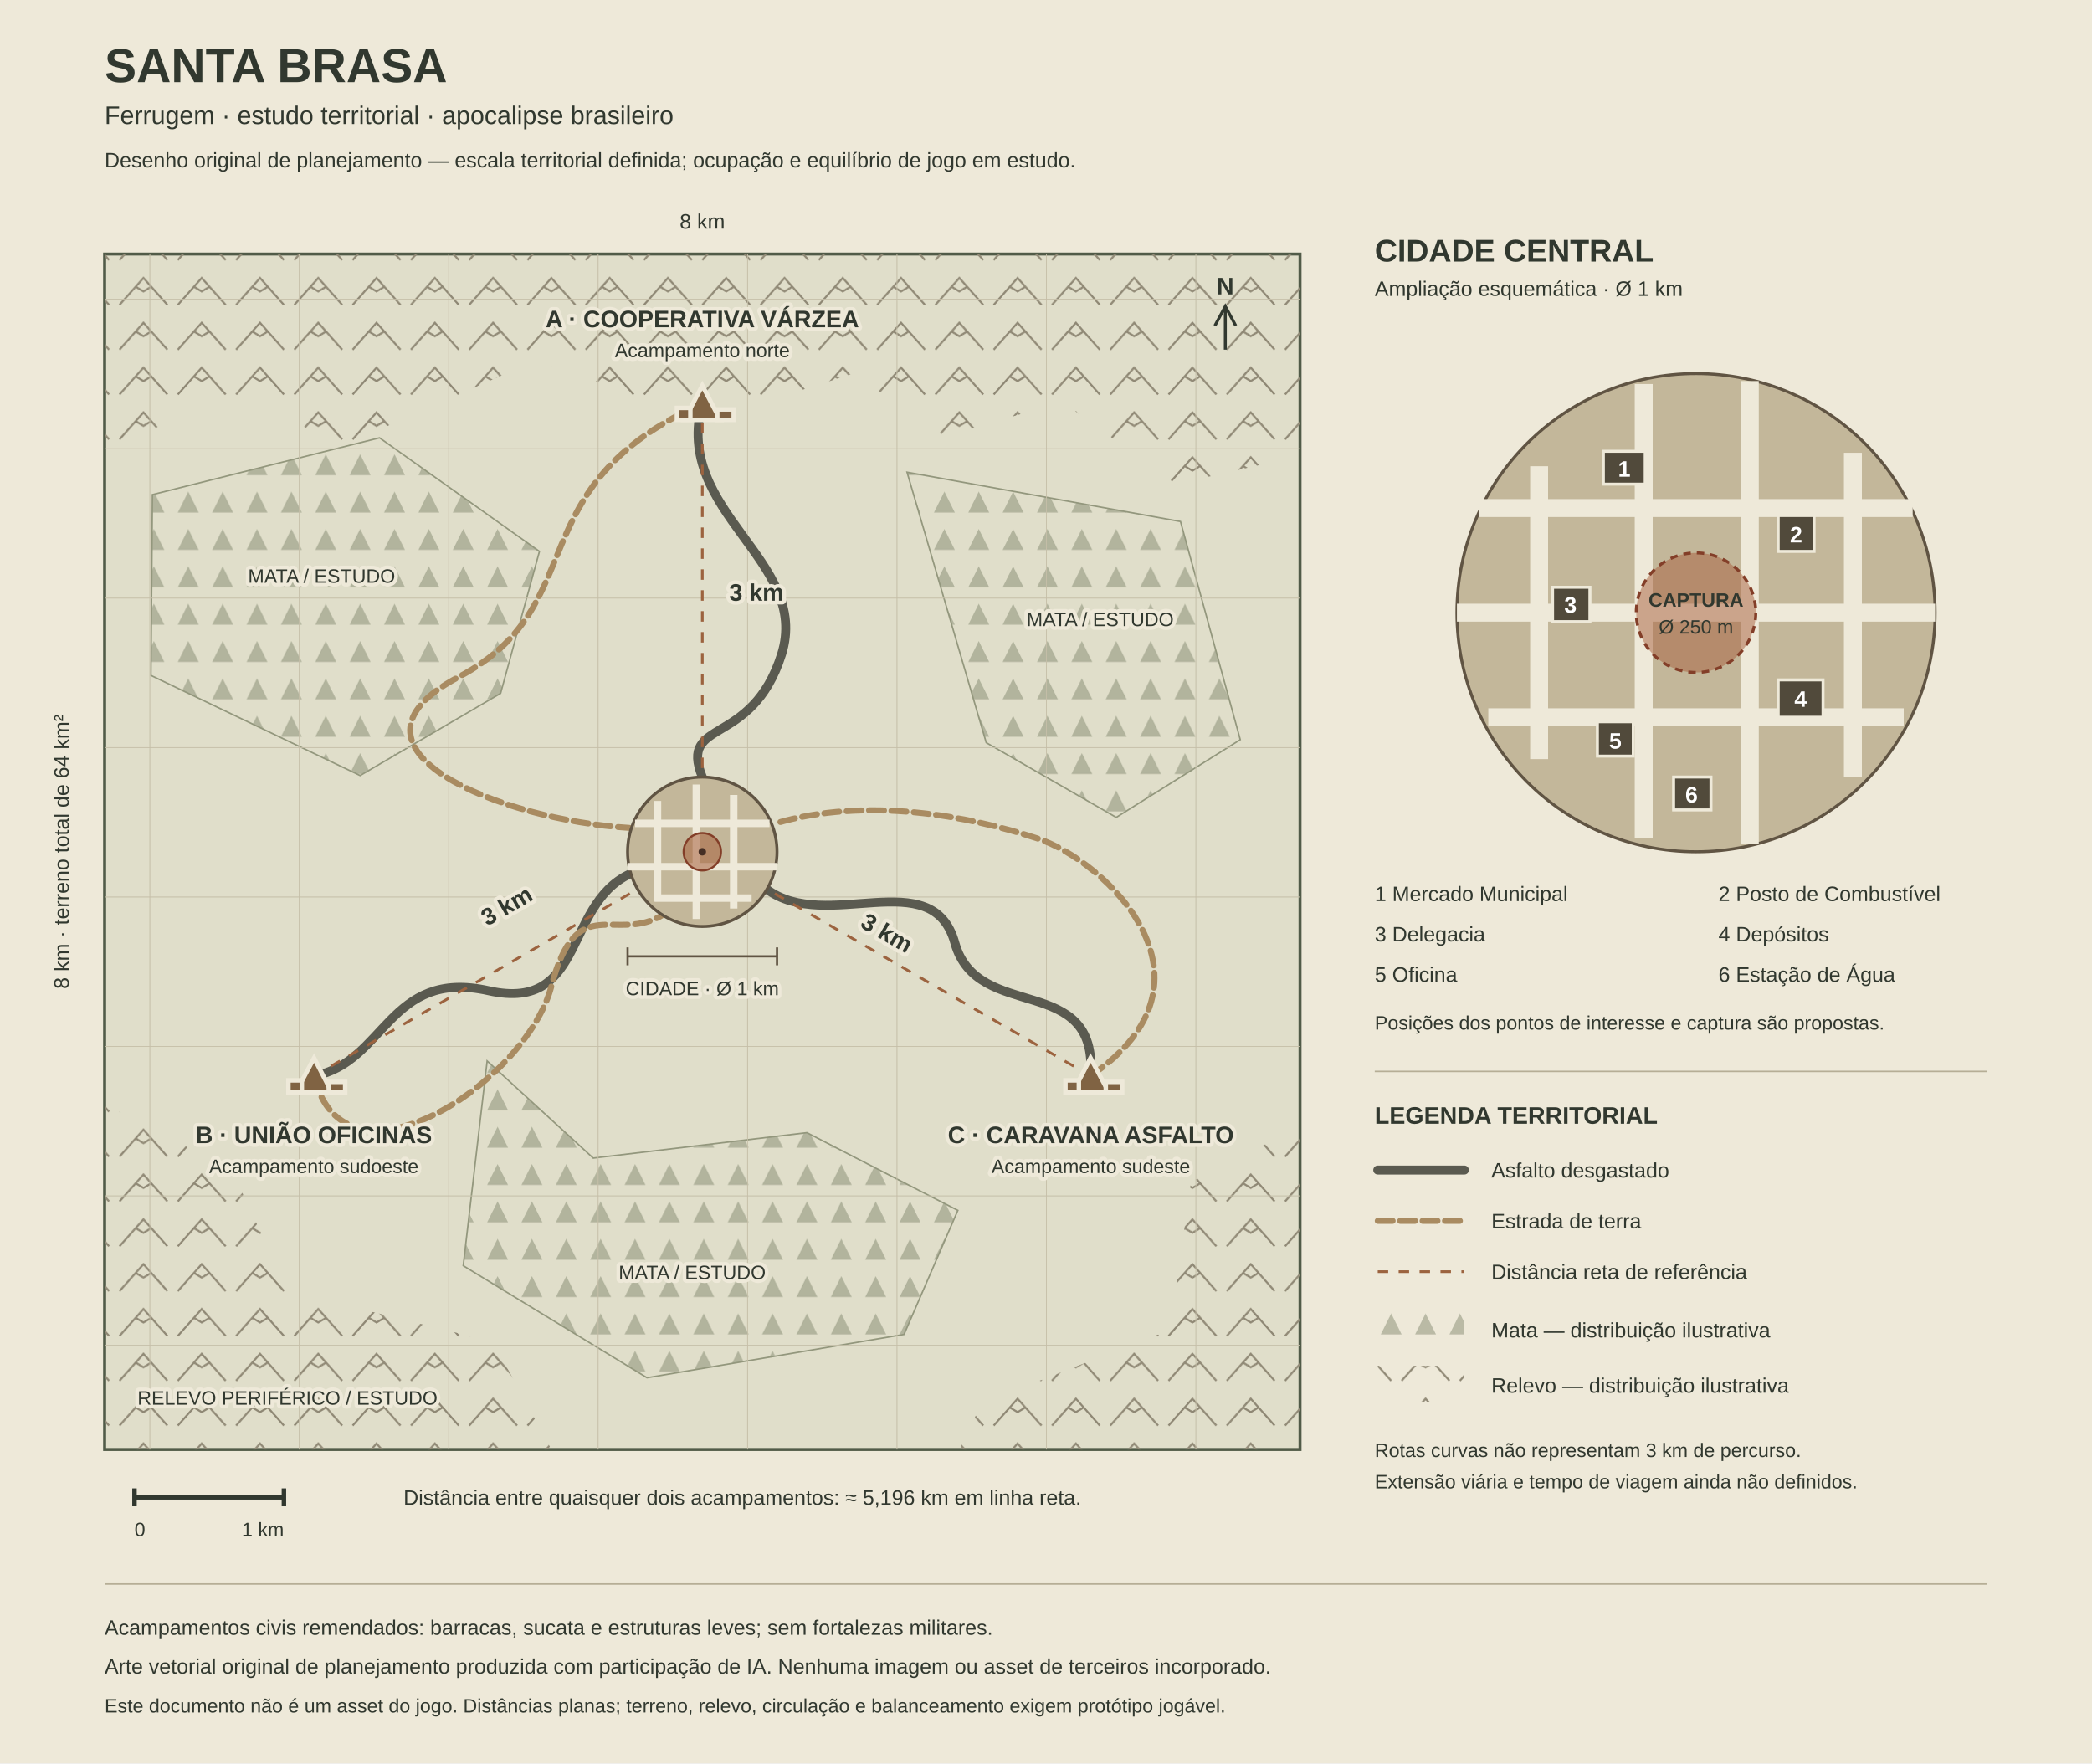
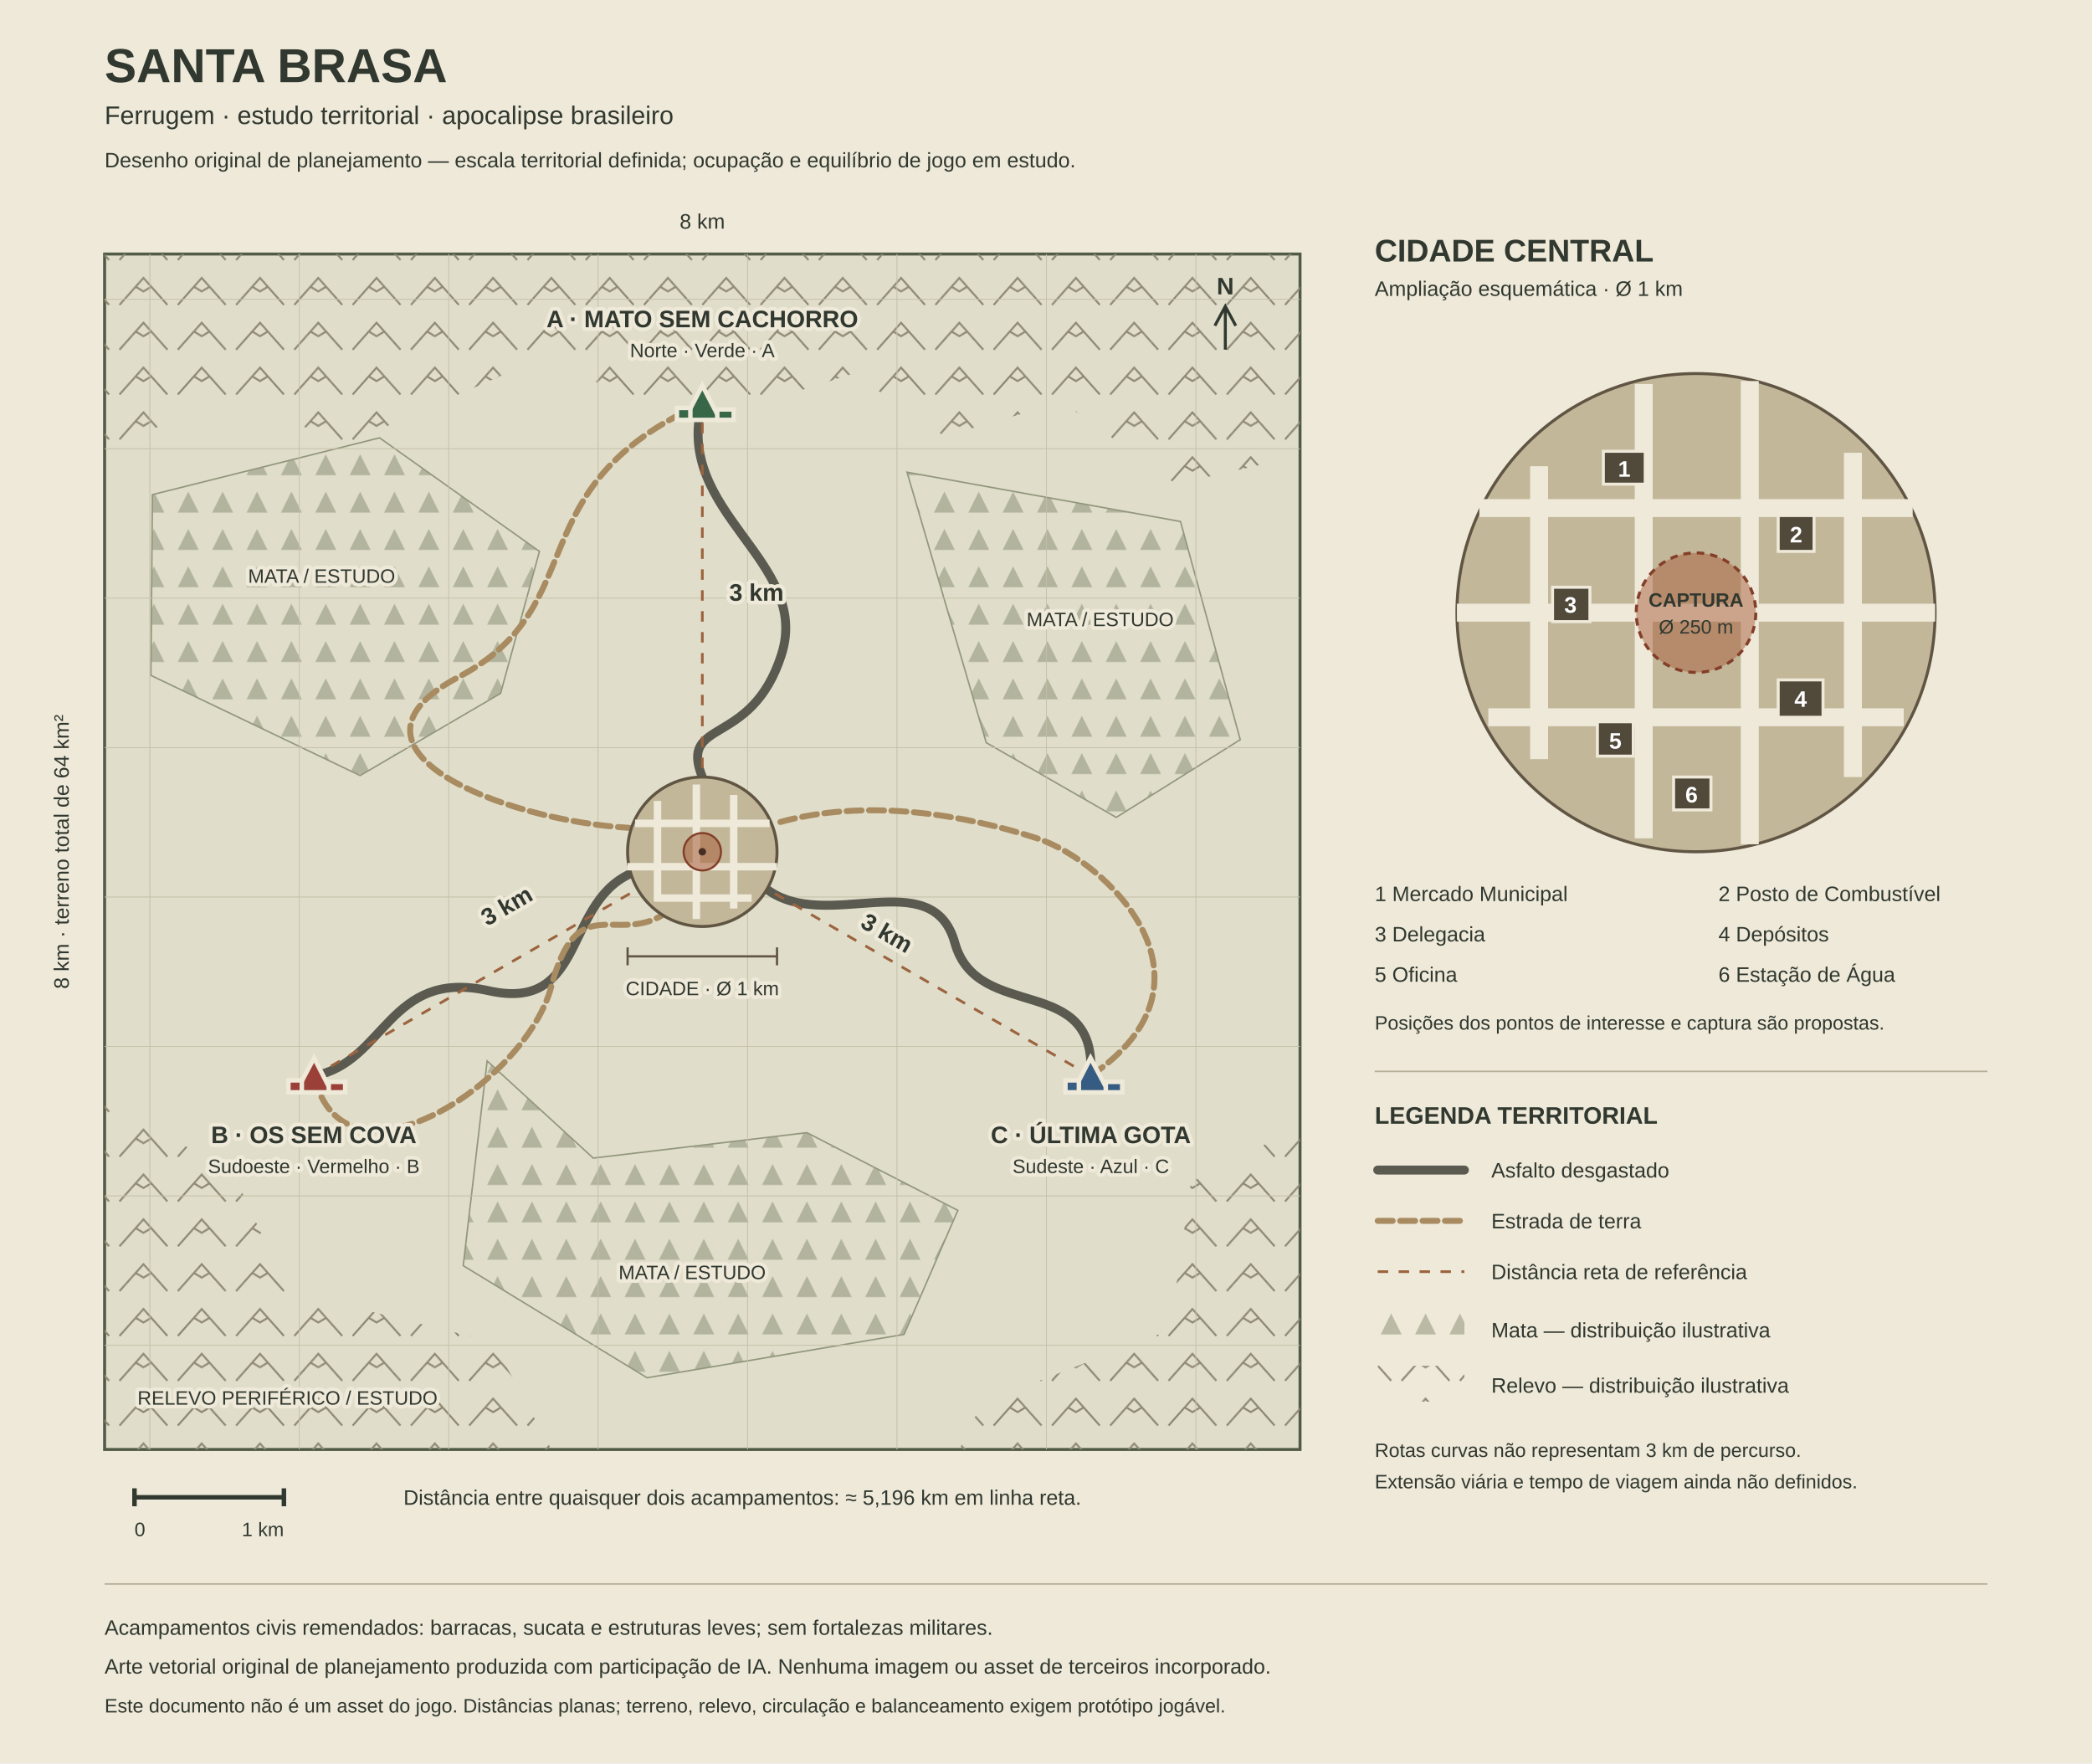
<svg xmlns="http://www.w3.org/2000/svg" width="1400" height="1180" viewBox="0 0 1400 1180" role="img" aria-labelledby="title desc">
  <defs>
    <pattern id="grid" width="100" height="100" patternUnits="userSpaceOnUse">
      <path d="M100 0H0V100" fill="none" stroke="#c5bea8" stroke-width="1" />
    </pattern>
    <pattern id="forest" width="23" height="25" patternUnits="userSpaceOnUse">
      <path d="M11 4L4 18H18Z" fill="#798067" opacity=".45" />
    </pattern>
    <pattern id="hill" width="39" height="30" patternUnits="userSpaceOnUse">
      <path d="M2 24L18 6L34 24M13 12L18 15L23 12" fill="none" stroke="#8e8774" stroke-width="1.3" />
    </pattern>
    <style>text{font-family:Arial,sans-serif;fill:#31382f}.small{font-size:13px}.label{font-size:16px;font-weight:bold}.note{font-size:14px}.halo{paint-order:stroke;stroke:#eee9d9;stroke-width:5px;stroke-linejoin:round}.distance{stroke:#9c633f;stroke-width:1.8;stroke-dasharray:7 7;fill:none}.road{stroke:#5a5a50;stroke-width:6;fill:none;stroke-linecap:round}.dirt{stroke:#a98b61;stroke-width:4;stroke-dasharray:10 5;fill:none;stroke-linecap:round}.camp{fill:#806343;stroke:#eee9d9;stroke-width:3}</style>
  </defs>
  <rect width="1400" height="1180" fill="#eee9d9" />
  <text x="70" y="55" font-size="32" font-weight="bold">SANTA BRASA</text>
  <text x="70" y="83" font-size="17">Ferrugem · estudo territorial · apocalipse brasileiro</text>
  <text x="70" y="112" class="note">Desenho original de planejamento — escala territorial definida; ocupação e equilíbrio de jogo em estudo.</text>
  <rect x="70" y="170" width="800" height="800" fill="#e0deca" stroke="#515b48" stroke-width="2" />
  <path d="M70 170H870V305L787 324L711 269L632 292L571 250L471 282L359 241L230 298L155 263L70 302Z" fill="url(#hill)" />
  <path d="M70 739L155 783L193 864L330 898L369 970H70Z M870 754L797 791L783 890L657 939L642 970H870Z" fill="url(#hill)" />
  <path d="M102 331L254 293L361 369L335 464L241 519L101 452Z M607 316L790 349L830 495L747 547L660 497Z M326 710L397 775L540 758L641 810L605 893L433 922L310 847Z" fill="url(#forest)" stroke="#93977d" stroke-width="1" />
  <rect x="70" y="170" width="800" height="800" fill="url(#grid)" />
  <path class="road" d="M470 270C450 343 543 375 523 438S454 480 470 520 M210.192 720C258 711 260 648 327 663S376 601 426 583 M729.808 720C735 650 654 685 639 631S553 625 513 595" />
  <path class="dirt" d="M470 270C345 326 398 405 307 453S336 549 421 554 M210.192 720C230 804 352 725 369 660S412 632 444 612 M729.808 720C824 656 740 576 694 561S580 533 519 551" />
  <path class="distance" d="M470 570V270 M470 570L210.192 720 M470 570L729.808 720" />
  <circle cx="470" cy="570" r="50" fill="#c3b79a" stroke="#605443" stroke-width="2" />
  <path d="M440 536V603 M466 525V615 M491 532V608 M425 551H515 M420 580H520 M438 601H503" fill="none" stroke="#eee9d9" stroke-width="5" />
  <circle cx="470" cy="570" r="12.5" fill="#a8603e" fill-opacity=".55" stroke="#833e28" stroke-width="1.4" />
  <circle cx="470" cy="570" r="2.5" fill="#452e24" />
  <path d="M420 640H520 M420 634V646 M520 634V646" fill="none" stroke="#605443" stroke-width="1.5" />
  <text x="470" y="666" text-anchor="middle" class="small halo">CIDADE · Ø 1 km</text>
  <text x="488" y="402" class="label halo">3 km</text>
  <text x="326" y="620" transform="rotate(-30 326 620)" class="label halo">3 km</text>
  <text x="575" y="620" transform="rotate(30 575 620)" class="label halo">3 km</text>
  <g class="camp">
-     <path d="M458 281L470 258L482 281Z" />
-     <rect x="453" y="273" width="9" height="8" />
-     <rect x="480" y="274" width="11" height="7" />
-     <path d="M198 731L210.192 708L222 731Z" />
-     <rect x="193" y="723" width="9" height="8" />
-     <rect x="220" y="724" width="11" height="7" />
-     <path d="M718 731L729.808 708L742 731Z" />
-     <rect x="713" y="723" width="9" height="8" />
-     <rect x="740" y="724" width="11" height="7" />
+     <g fill="#376747">
+       <path d="M458 281L470 258L482 281Z" />
+       <rect x="453" y="273" width="9" height="8" />
+       <rect x="480" y="274" width="11" height="7" />
+     </g>
+     <g fill="#9a4038">
+       <path d="M198 731L210.192 708L222 731Z" />
+       <rect x="193" y="723" width="9" height="8" />
+       <rect x="220" y="724" width="11" height="7" />
+     </g>
+     <g fill="#375c83">
+       <path d="M718 731L729.808 708L742 731Z" />
+       <rect x="713" y="723" width="9" height="8" />
+       <rect x="740" y="724" width="11" height="7" />
+     </g>
  </g>
-   <text x="470" y="219" text-anchor="middle" class="label halo">A · COOPERATIVA VÁRZEA</text>
-   <text x="470" y="239" text-anchor="middle" class="small halo">Acampamento norte</text>
-   <text x="210" y="765" text-anchor="middle" class="label halo">B · UNIÃO OFICINAS</text>
-   <text x="210" y="785" text-anchor="middle" class="small halo">Acampamento sudoeste</text>
-   <text x="730" y="765" text-anchor="middle" class="label halo">C · CARAVANA ASFALTO</text>
-   <text x="730" y="785" text-anchor="middle" class="small halo">Acampamento sudeste</text>
+   <text x="470" y="219" text-anchor="middle" class="label halo">A · MATO SEM CACHORRO</text>
+   <text x="470" y="239" text-anchor="middle" class="small halo">Norte · Verde · A</text>
+   <text x="210" y="765" text-anchor="middle" class="label halo">B · OS SEM COVA</text>
+   <text x="210" y="785" text-anchor="middle" class="small halo">Sudoeste · Vermelho · B</text>
+   <text x="730" y="765" text-anchor="middle" class="label halo">C · ÚLTIMA GOTA</text>
+   <text x="730" y="785" text-anchor="middle" class="small halo">Sudeste · Azul · C</text>
  <text x="166" y="390" class="small halo">MATA / ESTUDO</text>
  <text x="687" y="419" class="small halo">MATA / ESTUDO</text>
  <text x="414" y="856" class="small halo">MATA / ESTUDO</text>
  <text x="92" y="940" class="small halo">RELEVO PERIFÉRICO / ESTUDO</text>
  <text x="470" y="153" text-anchor="middle" class="note">8 km</text>
  <text x="46" y="570" transform="rotate(-90 46 570)" text-anchor="middle" class="note">8 km · terreno total de 64 km²</text>
  <g transform="translate(820 205)">
    <path d="M0 29V0M-7 13L0 0L7 13" fill="none" stroke="#31382f" stroke-width="2" />
    <text x="0" y="-8" text-anchor="middle" class="label">N</text>
  </g>
  <path d="M90 1002H190 M90 996V1008 M190 996V1008" fill="none" stroke="#31382f" stroke-width="3" />
  <text x="90" y="1028" class="small">0</text>
  <text x="190" y="1028" text-anchor="end" class="small">1 km</text>
  <text x="270" y="1007" class="note">Distância entre quaisquer dois acampamentos: ≈ 5,196 km em linha reta.</text>
  <text x="920" y="175" font-size="21" font-weight="bold">CIDADE CENTRAL</text>
  <text x="920" y="198" class="note">Ampliação esquemática · Ø 1 km</text>
  <circle cx="1135" cy="410" r="160" fill="#c3b79a" stroke="#605443" stroke-width="2" />
  <path d="M1030 312V508 M1100 257V561 M1171 255V565 M1240 303V520 M990 340H1280 M975 410H1295 M996 480H1274" stroke="#eee9d9" stroke-width="12" fill="none" />
  <circle cx="1135" cy="410" r="40" fill="#a8603e" fill-opacity=".5" stroke="#833e28" stroke-width="2" stroke-dasharray="5 4" />
  <g fill="#514a3b" stroke="#eee9d9" stroke-width="2">
    <rect x="1073" y="302" width="28" height="22" />
    <rect x="1190" y="345" width="24" height="24" />
    <rect x="1039" y="393" width="25" height="23" />
    <rect x="1190" y="455" width="30" height="25" />
    <rect x="1069" y="483" width="24" height="23" />
    <rect x="1120" y="520" width="25" height="22" />
  </g>
  <g font-family="Arial,sans-serif" font-size="15" font-weight="bold" text-anchor="middle" style="fill:#fff">
    <text x="1087" y="319" style="fill:#fff">1</text>
    <text x="1202" y="363" style="fill:#fff">2</text>
    <text x="1051" y="410" style="fill:#fff">3</text>
    <text x="1205" y="473" style="fill:#fff">4</text>
    <text x="1081" y="501" style="fill:#fff">5</text>
    <text x="1132" y="537" style="fill:#fff">6</text>
  </g>
  <text x="1135" y="406" text-anchor="middle" class="small" font-weight="bold">CAPTURA</text>
  <text x="1135" y="424" text-anchor="middle" class="small">Ø 250 m</text>
  <text x="920" y="603" class="note">1 Mercado Municipal</text>
  <text x="1150" y="603" class="note">2 Posto de Combustível</text>
  <text x="920" y="630" class="note">3 Delegacia</text>
  <text x="1150" y="630" class="note">4 Depósitos</text>
  <text x="920" y="657" class="note">5 Oficina</text>
  <text x="1150" y="657" class="note">6 Estação de Água</text>
  <text x="920" y="689" class="small">Posições dos pontos de interesse e captura são propostas.</text>
  <path d="M920 717H1330" stroke="#b6ae96" />
  <text x="920" y="752" class="label">LEGENDA TERRITORIAL</text>
  <path d="M922 783H980" class="road" />
  <text x="998" y="788" class="note">Asfalto desgastado</text>
  <path d="M922 817H980" class="dirt" />
  <text x="998" y="822" class="note">Estrada de terra</text>
  <path d="M922 851H980" class="distance" />
  <text x="998" y="856" class="note">Distância reta de referência</text>
  <rect x="922" y="877" width="58" height="24" fill="url(#forest)" />
  <text x="998" y="895" class="note">Mata — distribuição ilustrativa</text>
  <rect x="922" y="914" width="58" height="24" fill="url(#hill)" />
  <text x="998" y="932" class="note">Relevo — distribuição ilustrativa</text>
  <text x="920" y="975" class="small">Rotas curvas não representam 3 km de percurso.</text>
  <text x="920" y="996" class="small">Extensão viária e tempo de viagem ainda não definidos.</text>
  <path d="M70 1060H1330" stroke="#b6ae96" />
  <text x="70" y="1094" class="note">Acampamentos civis remendados: barracas, sucata e estruturas leves; sem fortalezas militares.</text>
  <text x="70" y="1120" class="note">Arte vetorial original de planejamento produzida com participação de IA. Nenhuma imagem ou asset de terceiros incorporado.</text>
  <text x="70" y="1146" class="small">Este documento não é um asset do jogo. Distâncias planas; terreno, relevo, circulação e balanceamento exigem protótipo jogável.</text>
</svg>
